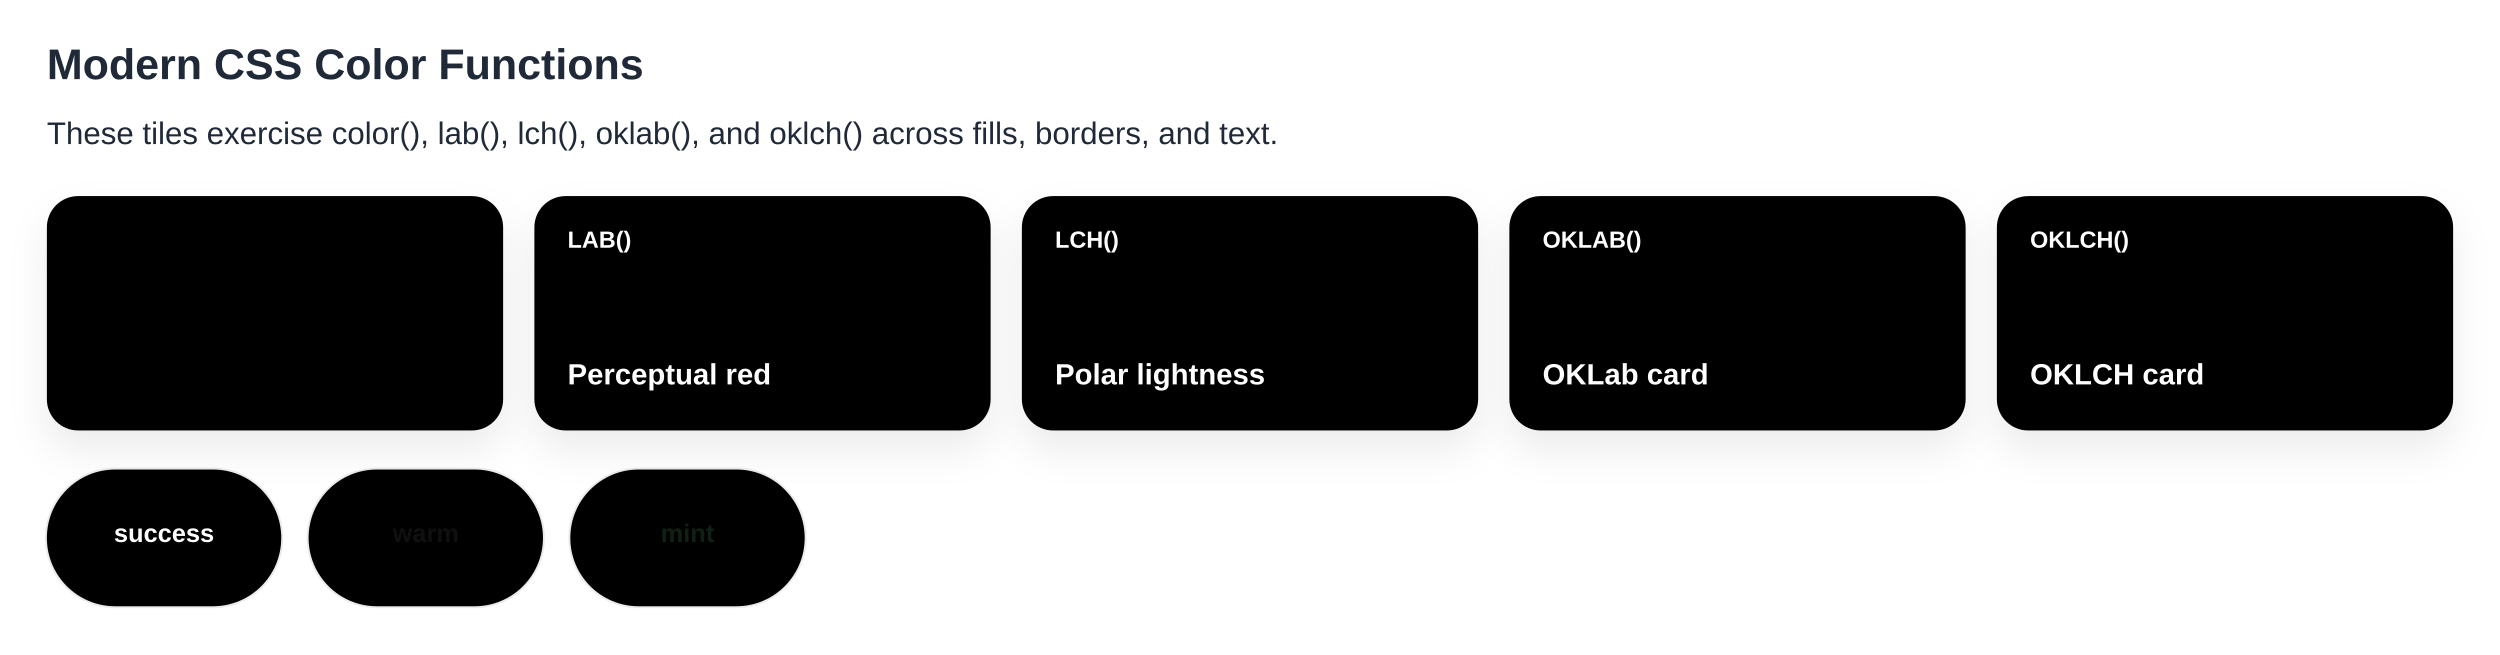
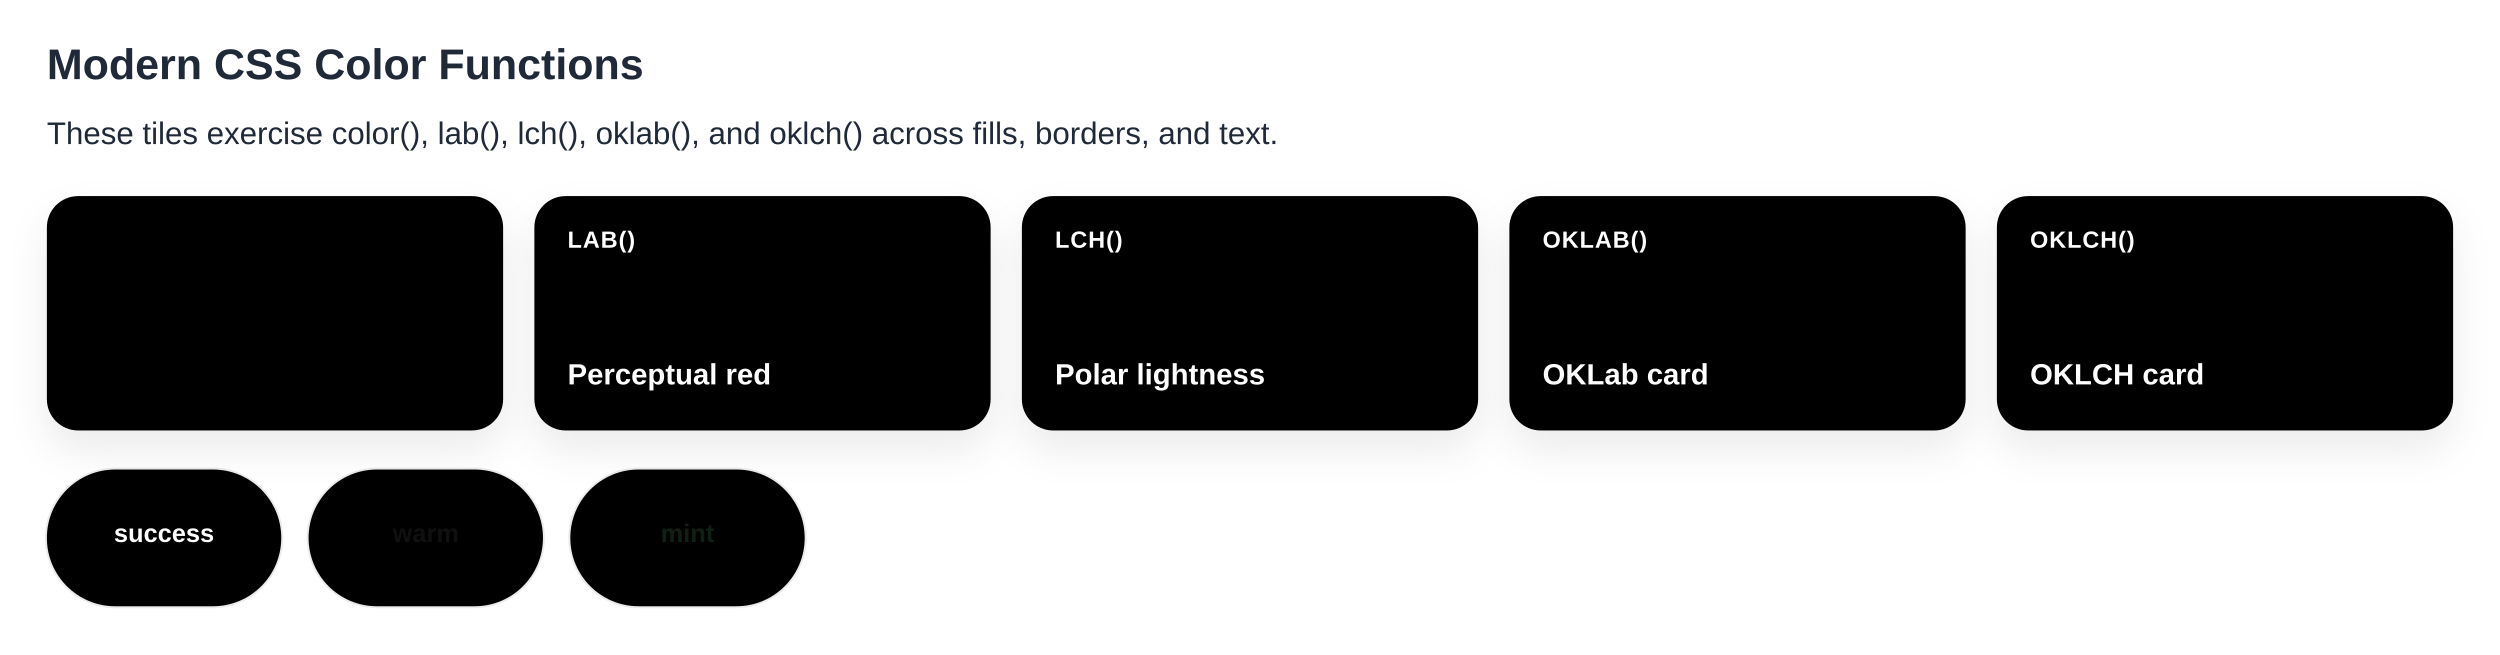
<svg xmlns="http://www.w3.org/2000/svg" width="1280" height="335" viewBox="0 0 1280 335">
  <defs>
    <filter id="ds1" x="-50%" y="-50%" width="200%" height="200%">
      <feDropShadow dx="0" dy="10" stdDeviation="10" flood-color="rgba(0, 0, 0, 0.08)" result="s0" />
    </filter>
    <filter id="ds2" x="-50%" y="-50%" width="200%" height="200%">
      <feDropShadow dx="0" dy="10" stdDeviation="10" flood-color="rgba(0, 0, 0, 0.08)" result="s0" />
    </filter>
    <filter id="ds3" x="-50%" y="-50%" width="200%" height="200%">
      <feDropShadow dx="0" dy="10" stdDeviation="10" flood-color="rgba(0, 0, 0, 0.08)" result="s0" />
    </filter>
    <filter id="ds4" x="-50%" y="-50%" width="200%" height="200%">
      <feDropShadow dx="0" dy="10" stdDeviation="10" flood-color="rgba(0, 0, 0, 0.08)" result="s0" />
    </filter>
    <filter id="ds5" x="-50%" y="-50%" width="200%" height="200%">
      <feDropShadow dx="0" dy="10" stdDeviation="10" flood-color="rgba(0, 0, 0, 0.08)" result="s0" />
    </filter>
  </defs>
-   <text x="24" y="26" fill="rgb(31, 41, 55)" dominant-baseline="text-before-edge" font-weight="700" font-size="22px" font-family="Arial">Modern CSS Color Functions</text>
-   <text x="24" y="63.2" fill="rgb(31, 41, 55)" dominant-baseline="text-before-edge" font-size="16px" font-family="Arial">These tiles exercise color(), lab(), lch(), oklab(), and oklch() across fills, borders, and text.</text>
+   <text x="24" y="26" fill="rgb(31, 41, 55)" dominant-baseline="text-before-edge" font-weight="700" font-size="22px" font-family="Arial, sans-serif">Modern CSS Color Functions</text>
+   <text x="24" y="63.2" fill="rgb(31, 41, 55)" dominant-baseline="text-before-edge" font-size="16px" font-family="Arial, sans-serif">These tiles exercise color(), lab(), lch(), oklab(), and oklch() across fills, borders, and text.</text>
  <g filter="url(#ds1)">
-     <rect x="24" y="100.4" width="233.6" height="120" rx="16" ry="16" fill="color(srgb 1 0.32 0.24 / 0.95)" />
-     <rect x="24" y="100.4" width="233.6" height="120" rx="16" ry="16" fill="none" stroke="color(srgb 0.15 0.15 0.15 / 0.2)" stroke-width="3" />
+     <g>
+       <rect x="24" y="100.4" width="233.6" height="120" rx="16" ry="16" fill="color(srgb 1 0.32 0.24 / 0.95)" />
+       <rect x="24" y="100.4" width="233.6" height="120" rx="16" ry="16" fill="none" stroke="color(srgb 0.15 0.15 0.15 / 0.2)" stroke-width="3" />
+     </g>
  </g>
-   <text x="41" y="118.9" fill="color(srgb 1 1 1)" dominant-baseline="text-before-edge" font-weight="700" font-size="12px" font-family="Arial">COLOR(SRGB)</text>
-   <text x="41" y="186.9" fill="color(srgb 1 1 1)" dominant-baseline="text-before-edge" font-weight="700" font-size="15px" font-family="Arial">Accent surface</text>
+   <text x="41" y="118.9" fill="color(srgb 1 1 1)" dominant-baseline="text-before-edge" font-weight="700" font-size="12px" font-family="Arial, sans-serif" letter-spacing="0.48px">COLOR(SRGB)</text>
+   <text x="41" y="186.9" fill="color(srgb 1 1 1)" dominant-baseline="text-before-edge" font-weight="700" font-size="15px" font-family="Arial, sans-serif">Accent surface</text>
  <g filter="url(#ds2)">
-     <rect x="273.6" y="100.4" width="233.6" height="120" rx="16" ry="16" fill="lab(54.292 80.812 69.885)" />
-     <rect x="273.6" y="100.4" width="233.6" height="120" rx="16" ry="16" fill="none" stroke="color(srgb 0.15 0.15 0.15 / 0.2)" stroke-width="3" />
+     <g>
+       <rect x="273.6" y="100.4" width="233.6" height="120" rx="16" ry="16" fill="lab(54.292 80.812 69.885)" />
+       <rect x="273.6" y="100.4" width="233.6" height="120" rx="16" ry="16" fill="none" stroke="color(srgb 0.15 0.15 0.15 / 0.2)" stroke-width="3" />
+     </g>
  </g>
-   <text x="290.6" y="118.9" fill="rgb(255, 255, 255)" dominant-baseline="text-before-edge" font-weight="700" font-size="12px" font-family="Arial">LAB()</text>
-   <text x="290.6" y="186.9" fill="rgb(255, 255, 255)" dominant-baseline="text-before-edge" font-weight="700" font-size="15px" font-family="Arial">Perceptual red</text>
+   <text x="290.6" y="118.9" fill="rgb(255, 255, 255)" dominant-baseline="text-before-edge" font-weight="700" font-size="12px" font-family="Arial, sans-serif" letter-spacing="0.48px">LAB()</text>
+   <text x="290.6" y="186.9" fill="rgb(255, 255, 255)" dominant-baseline="text-before-edge" font-weight="700" font-size="15px" font-family="Arial, sans-serif">Perceptual red</text>
  <g filter="url(#ds3)">
-     <rect x="523.2" y="100.4" width="233.6" height="120" rx="16" ry="16" fill="lch(54.292 106.839 40.853)" />
-     <rect x="523.2" y="100.4" width="233.6" height="120" rx="16" ry="16" fill="none" stroke="color(srgb 0.15 0.15 0.15 / 0.2)" stroke-width="3" />
+     <g>
+       <rect x="523.2" y="100.4" width="233.6" height="120" rx="16" ry="16" fill="lch(54.292 106.839 40.853)" />
+       <rect x="523.2" y="100.4" width="233.6" height="120" rx="16" ry="16" fill="none" stroke="color(srgb 0.15 0.15 0.15 / 0.2)" stroke-width="3" />
+     </g>
  </g>
-   <text x="540.2" y="118.9" fill="rgb(255, 255, 255)" dominant-baseline="text-before-edge" font-weight="700" font-size="12px" font-family="Arial">LCH()</text>
-   <text x="540.2" y="186.9" fill="rgb(255, 255, 255)" dominant-baseline="text-before-edge" font-weight="700" font-size="15px" font-family="Arial">Polar lightness</text>
+   <text x="540.2" y="118.9" fill="rgb(255, 255, 255)" dominant-baseline="text-before-edge" font-weight="700" font-size="12px" font-family="Arial, sans-serif" letter-spacing="0.48px">LCH()</text>
+   <text x="540.2" y="186.9" fill="rgb(255, 255, 255)" dominant-baseline="text-before-edge" font-weight="700" font-size="15px" font-family="Arial, sans-serif">Polar lightness</text>
  <g filter="url(#ds4)">
-     <rect x="772.8" y="100.4" width="233.6" height="120" rx="16" ry="16" fill="oklab(0.628 0.225 0.126)" />
-     <rect x="772.8" y="100.4" width="233.6" height="120" rx="16" ry="16" fill="none" stroke="color(srgb 0.15 0.15 0.15 / 0.2)" stroke-width="3" />
+     <g>
+       <rect x="772.8" y="100.4" width="233.6" height="120" rx="16" ry="16" fill="oklab(0.628 0.225 0.126)" />
+       <rect x="772.8" y="100.4" width="233.6" height="120" rx="16" ry="16" fill="none" stroke="color(srgb 0.15 0.15 0.15 / 0.2)" stroke-width="3" />
+     </g>
  </g>
-   <text x="789.8" y="118.9" fill="rgb(255, 255, 255)" dominant-baseline="text-before-edge" font-weight="700" font-size="12px" font-family="Arial">OKLAB()</text>
-   <text x="789.8" y="186.9" fill="rgb(255, 255, 255)" dominant-baseline="text-before-edge" font-weight="700" font-size="15px" font-family="Arial">OKLab card</text>
+   <text x="789.8" y="118.9" fill="rgb(255, 255, 255)" dominant-baseline="text-before-edge" font-weight="700" font-size="12px" font-family="Arial, sans-serif" letter-spacing="0.48px">OKLAB()</text>
+   <text x="789.8" y="186.9" fill="rgb(255, 255, 255)" dominant-baseline="text-before-edge" font-weight="700" font-size="15px" font-family="Arial, sans-serif">OKLab card</text>
  <g filter="url(#ds5)">
-     <rect x="1022.4" y="100.4" width="233.6" height="120" rx="16" ry="16" fill="oklch(0.628 0.258 29.234)" />
-     <rect x="1022.4" y="100.4" width="233.6" height="120" rx="16" ry="16" fill="none" stroke="color(srgb 0.15 0.15 0.15 / 0.2)" stroke-width="3" />
+     <g>
+       <rect x="1022.4" y="100.4" width="233.6" height="120" rx="16" ry="16" fill="oklch(0.628 0.258 29.234)" />
+       <rect x="1022.4" y="100.4" width="233.6" height="120" rx="16" ry="16" fill="none" stroke="color(srgb 0.15 0.15 0.15 / 0.2)" stroke-width="3" />
+     </g>
  </g>
-   <text x="1039.4" y="118.9" fill="rgb(255, 255, 255)" dominant-baseline="text-before-edge" font-weight="700" font-size="12px" font-family="Arial">OKLCH()</text>
-   <text x="1039.4" y="186.9" fill="rgb(255, 255, 255)" dominant-baseline="text-before-edge" font-weight="700" font-size="15px" font-family="Arial">OKLCH card</text>
+   <text x="1039.4" y="118.9" fill="rgb(255, 255, 255)" dominant-baseline="text-before-edge" font-weight="700" font-size="12px" font-family="Arial, sans-serif" letter-spacing="0.48px">OKLCH()</text>
+   <text x="1039.4" y="186.9" fill="rgb(255, 255, 255)" dominant-baseline="text-before-edge" font-weight="700" font-size="15px" font-family="Arial, sans-serif">OKLCH card</text>
  <g>
    <rect x="24" y="240.4" width="120" height="70" rx="35" ry="35" fill="color(srgb 0.18 0.66 0.35)" />
    <rect x="24" y="240.4" width="120" height="70" rx="35" ry="35" fill="none" stroke="rgba(0, 0, 0, 0.08)" stroke-width="2" />
  </g>
-   <text x="58.33" y="268.9" fill="rgb(255, 255, 255)" dominant-baseline="text-before-edge" font-weight="700" font-size="13px" font-family="Arial">success</text>
+   <text x="58.33" y="268.9" fill="rgb(255, 255, 255)" dominant-baseline="text-before-edge" font-weight="700" font-size="13px" font-family="Arial, sans-serif">success</text>
  <g>
    <rect x="158" y="240.4" width="120" height="70" rx="35" ry="35" fill="lab(70 -10 60)" />
    <rect x="158" y="240.4" width="120" height="70" rx="35" ry="35" fill="none" stroke="rgba(0, 0, 0, 0.08)" stroke-width="2" />
  </g>
-   <text x="201" y="268.9" fill="rgb(16, 16, 16)" dominant-baseline="text-before-edge" font-weight="700" font-size="13px" font-family="Arial">warm</text>
+   <text x="201" y="268.9" fill="rgb(16, 16, 16)" dominant-baseline="text-before-edge" font-weight="700" font-size="13px" font-family="Arial, sans-serif">warm</text>
  <g>
    <rect x="292" y="240.4" width="120" height="70" rx="35" ry="35" fill="oklch(0.82 0.12 120)" />
    <rect x="292" y="240.4" width="120" height="70" rx="35" ry="35" fill="none" stroke="rgba(0, 0, 0, 0.08)" stroke-width="2" />
  </g>
-   <text x="338.27" y="268.9" fill="rgb(16, 32, 20)" dominant-baseline="text-before-edge" font-weight="700" font-size="13px" font-family="Arial">mint</text>
+   <text x="338.27" y="268.9" fill="rgb(16, 32, 20)" dominant-baseline="text-before-edge" font-weight="700" font-size="13px" font-family="Arial, sans-serif">mint</text>
</svg>
